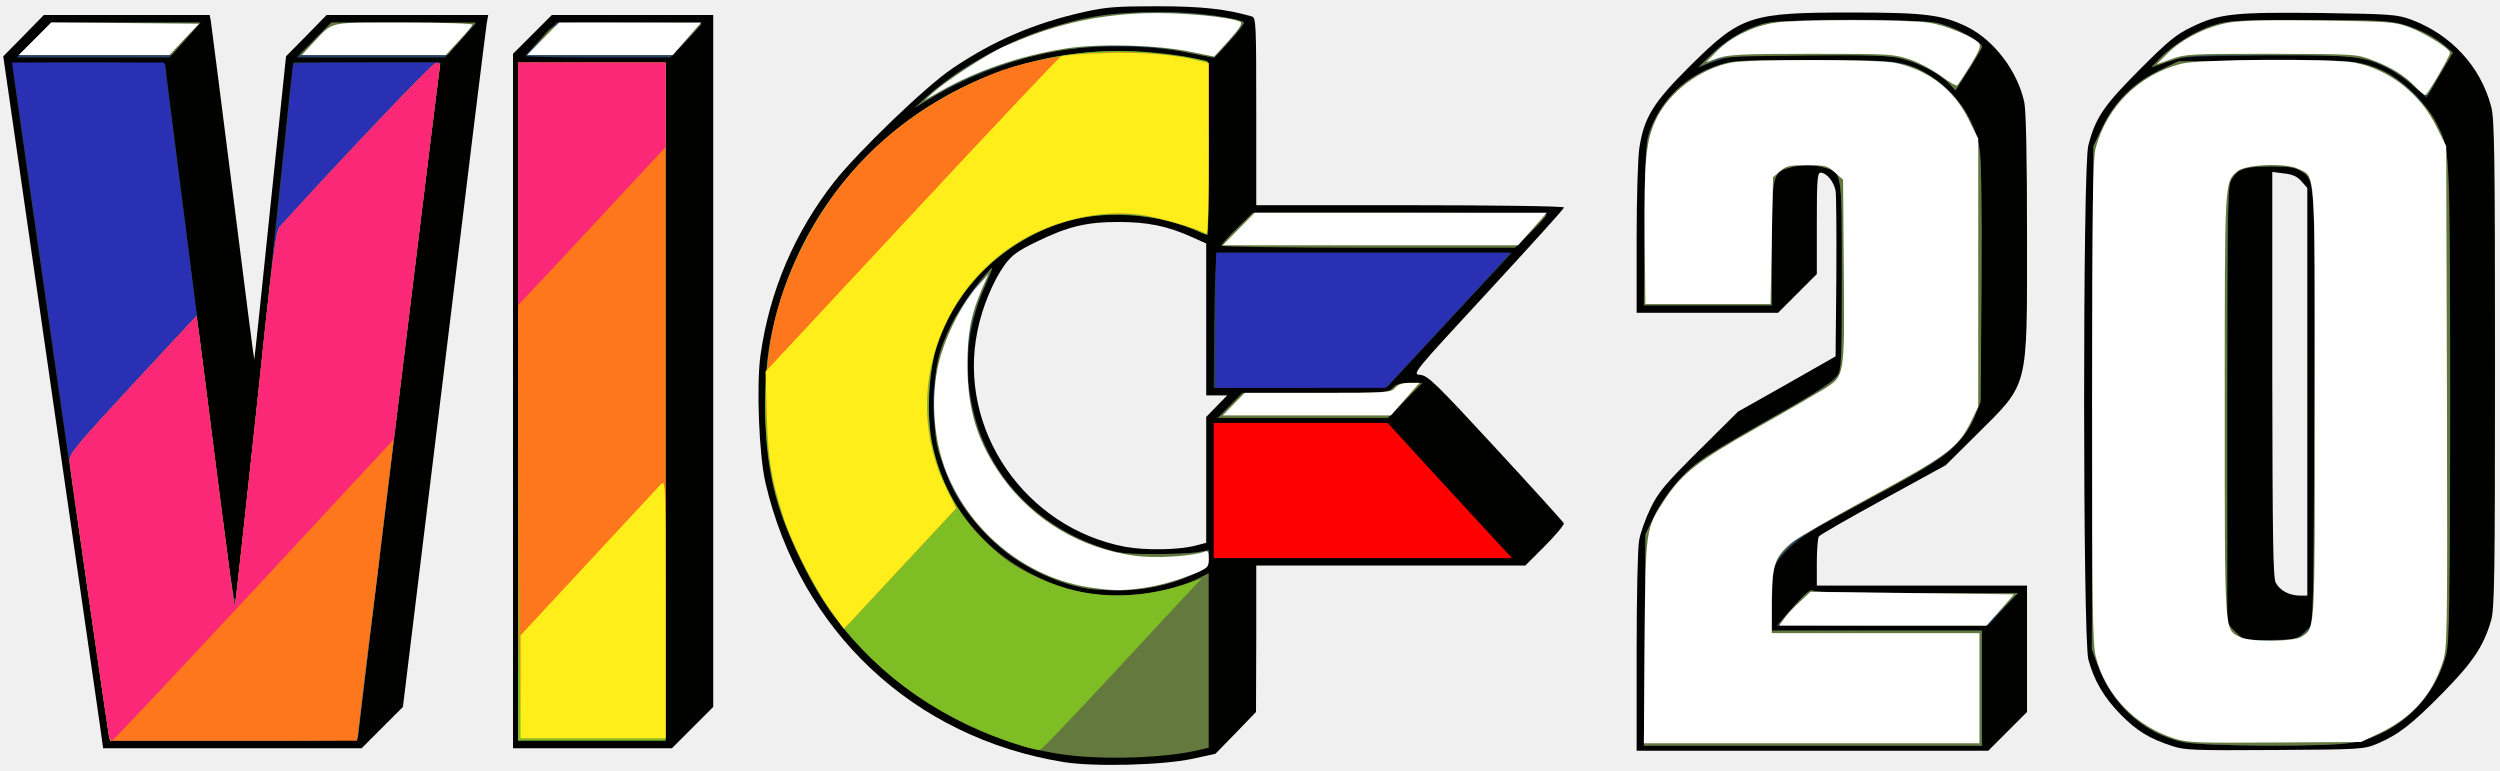
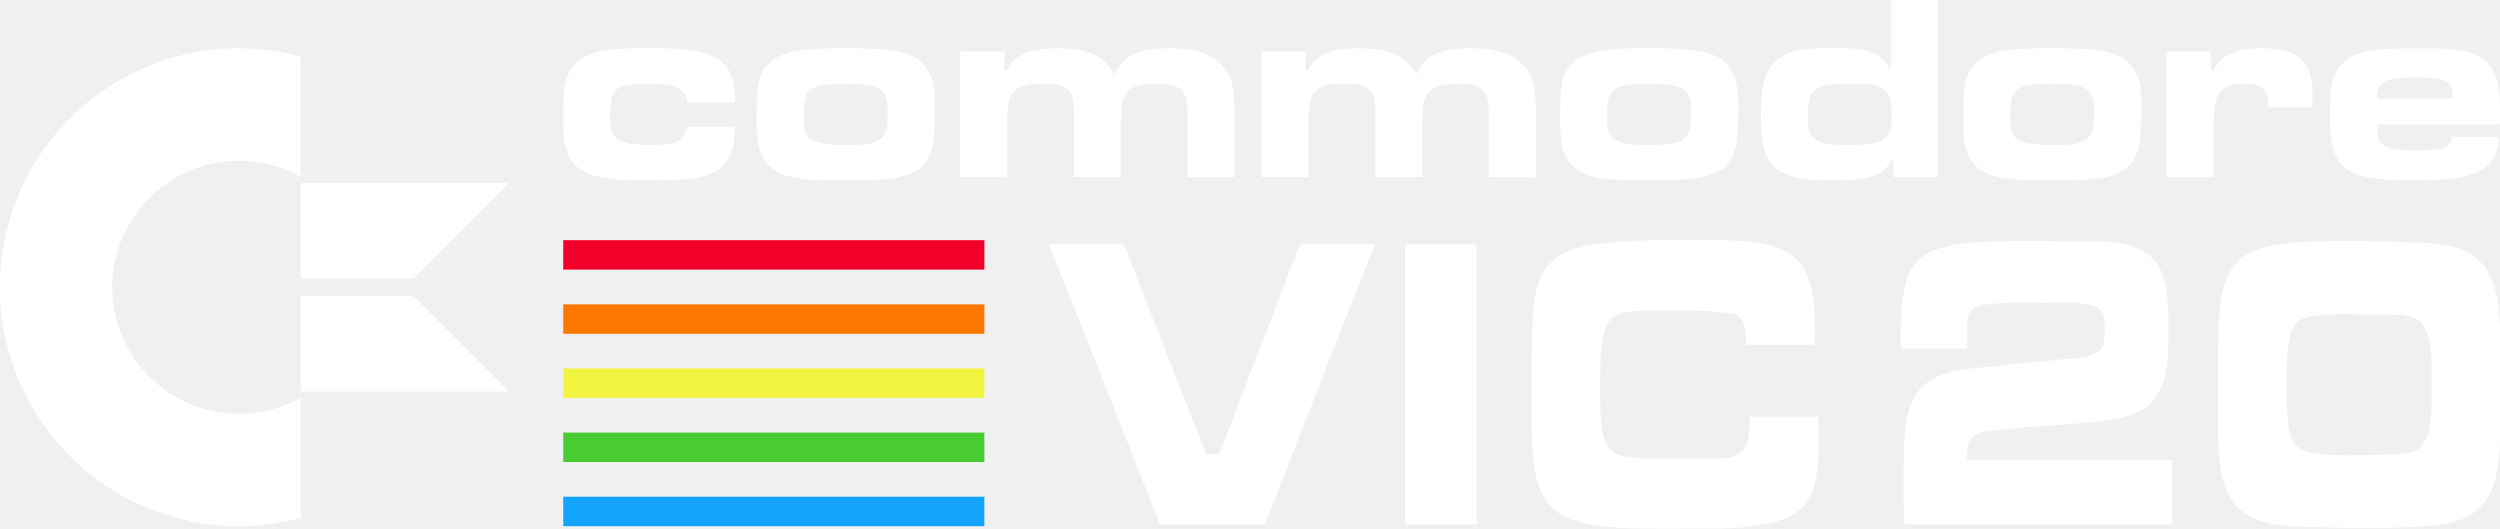
- <svg xmlns="http://www.w3.org/2000/svg" version="1.0" width="999px" height="308px" viewBox="0 0 9990 3080" preserveAspectRatio="xMidYMid meet">
-   <g id="layer101" fill="#010100" stroke="none">
-     <path d="M4249 3045 c-598 -97 -1052 -523 -1190 -1115 -26 -110 -37 -392 -20 -511 36 -256 136 -490 295 -693 95 -120 365 -381 471 -452 164 -111 326 -181 526 -226 89 -20 132 -23 294 -23 177 0 275 11 378 41 16 5 17 32 17 380 l0 374 615 0 c345 0 615 4 615 9 0 5 -137 156 -304 337 -304 329 -304 329 -270 332 30 3 63 35 301 293 147 159 270 295 272 300 2 6 -32 47 -75 90 l-79 79 -537 0 -538 0 0 293 -1 292 -81 84 -81 83 -91 20 c-121 26 -396 33 -517 13z m533 -866 l38 -10 0 -252 0 -251 42 -43 42 -43 -42 0 -42 0 0 -304 0 -303 -58 -26 c-97 -44 -178 -60 -292 -60 -129 0 -203 18 -328 79 -75 36 -99 54 -127 92 -45 62 -90 168 -109 264 -81 393 189 787 590 863 83 15 218 13 286 -6z" />
-     <path d="M6540 2606 c0 -219 4 -417 10 -447 5 -30 26 -88 46 -129 32 -65 58 -96 193 -230 l156 -155 195 -110 195 -111 3 -314 c1 -173 0 -330 -3 -348 -7 -36 -36 -72 -60 -72 -13 0 -15 29 -15 203 l0 202 -78 78 -77 77 -283 0 -282 0 0 -297 c0 -164 5 -327 11 -363 19 -121 55 -180 202 -326 204 -202 238 -214 647 -214 291 0 362 9 460 57 108 53 202 177 229 301 7 35 11 216 11 536 0 619 9 583 -202 793 l-123 122 -250 137 c-137 75 -253 141 -257 148 -4 6 -8 53 -8 104 l0 92 420 0 420 0 0 253 0 252 -78 78 -77 77 -703 0 -702 0 0 -394z" />
-     <path d="M8680 2981 c-90 -29 -141 -60 -205 -125 -68 -69 -107 -136 -130 -221 -22 -86 -23 -1971 0 -2054 29 -112 62 -159 204 -302 115 -115 147 -142 211 -172 108 -53 172 -59 518 -55 275 4 301 6 356 26 161 60 279 188 321 349 13 49 15 200 15 1028 0 860 -2 978 -16 1026 -30 102 -73 166 -193 288 -124 126 -177 167 -262 203 -52 22 -65 23 -409 25 -319 2 -361 1 -410 -16z m540 -1415 l0 -815 -23 -26 c-17 -20 -35 -28 -70 -32 l-47 -6 0 809 c1 652 3 814 14 833 17 31 53 50 94 51 l32 0 0 -814z" />
-     <path d="M400 2903 c-7 -49 -97 -671 -200 -1383 l-187 -1295 81 -82 81 -83 331 0 332 0 5 28 c2 15 42 325 88 689 46 364 84 661 85 660 1 -1 30 -274 64 -607 l63 -605 81 -82 81 -83 323 0 323 0 -6 33 c-3 17 -80 640 -170 1382 l-165 1350 -83 83 -82 82 -516 0 -517 0 -12 -87z" />
-     <path d="M2050 1602 l0 -1387 78 -78 77 -77 323 0 322 0 0 1383 0 1382 -83 83 -82 82 -318 0 -317 0 0 -1388z" />
-   </g>
-   <g id="layer102" fill="#284163" stroke="none">
-     <path d="M6572 2558 l3 -423 37 -76 c23 -47 62 -102 101 -145 68 -72 107 -98 427 -278 85 -48 170 -103 188 -121 l32 -35 0 -378 c0 -421 1 -412 -68 -432 -47 -13 -97 -13 -144 1 -64 17 -68 34 -68 309 l0 240 -256 0 -255 0 3 -327 c3 -313 4 -331 25 -383 49 -119 150 -213 271 -250 58 -18 94 -20 376 -20 253 0 322 3 364 15 151 45 270 175 302 330 7 34 10 220 8 536 -3 481 -3 484 -26 542 -14 35 -45 80 -77 115 -47 50 -88 75 -332 207 -225 122 -288 160 -333 205 -66 64 -70 78 -70 226 l0 104 420 0 420 0 0 230 0 230 -675 0 -676 0 3 -422z" />
-     <path d="M8723 2965 c-157 -34 -284 -149 -342 -310 l-22 -60 3 -1005 3 -1005 37 -78 c50 -103 122 -175 225 -225 l78 -37 340 -3 c294 -3 349 -1 403 14 155 41 284 176 327 341 23 87 22 1930 0 2018 -46 175 -182 309 -357 350 -85 20 -603 20 -695 0z m489 -443 l33 -32 3 -860 c3 -938 4 -908 -54 -947 -22 -14 -48 -18 -124 -18 -103 0 -136 13 -159 63 -8 16 -11 296 -11 891 l0 868 21 27 c32 40 53 46 161 43 96 -2 98 -3 130 -35z" />
-     <path d="M435 2938 c-7 -31 -385 -2657 -385 -2674 0 -12 52 -14 305 -14 168 0 305 3 305 8 0 4 29 232 64 507 35 275 97 763 137 1084 57 447 76 575 82 545 4 -21 54 -491 112 -1044 58 -553 107 -1026 111 -1052 l6 -48 294 0 294 0 -5 37 c-10 64 -325 2646 -325 2660 0 11 -93 13 -495 13 l-495 0 -5 -22z" />
-     <path d="M7166 2425 c46 -51 71 -72 78 -65 6 6 154 10 414 10 l404 0 -58 64 -59 65 -423 0 -423 1 67 -75z" />
-     <path d="M4314 2345 c-81 -17 -190 -65 -262 -114 -80 -54 -190 -174 -234 -257 -113 -212 -119 -474 -15 -680 35 -70 108 -174 146 -208 19 -17 17 -11 -10 49 -123 272 -84 585 101 811 89 108 210 191 355 240 70 24 96 28 210 28 72 1 151 -3 178 -7 l47 -8 0 34 c0 32 -3 36 -67 65 -132 59 -308 78 -449 47z" />
-     <path d="M4852 1280 c2 -148 6 -270 11 -270 4 0 270 0 592 0 l586 0 -249 268 -248 267 -347 3 -347 2 2 -270z" />
-     <path d="M3705 384 c165 -148 413 -267 659 -316 135 -26 372 -28 506 -3 52 9 98 20 102 24 3 3 -22 37 -57 74 l-62 68 -114 -22 c-145 -29 -374 -31 -519 -5 -149 27 -326 90 -453 162 l-112 63 50 -45z" />
-     <path d="M9645 344 c-60 -54 -146 -99 -219 -114 -35 -7 -168 -10 -383 -8 -311 3 -331 4 -387 25 l-60 23 35 -36 c51 -54 144 -112 217 -134 58 -18 93 -20 376 -20 248 0 324 3 371 15 65 17 135 53 178 91 l28 24 -52 90 c-28 50 -52 90 -53 90 0 -1 -23 -21 -51 -46z" />
-     <path d="M7790 335 c-36 -38 -118 -82 -185 -100 -47 -12 -122 -15 -370 -15 -298 1 -313 1 -378 24 l-68 23 43 -44 c57 -59 141 -109 213 -128 86 -22 624 -22 710 0 63 17 165 72 165 90 0 5 -24 47 -53 93 l-53 83 -24 -26z" />
-     <path d="M135 160 l69 -70 299 0 299 0 -63 70 -62 70 -306 0 -305 0 69 -70z" />
-     <path d="M1255 160 l70 -70 288 2 287 3 -61 68 -61 67 -296 0 -297 0 70 -70z" />
-     <path d="M2100 224 c0 -3 28 -35 62 -70 l62 -64 289 0 c170 0 287 4 285 9 -1 5 -29 37 -61 70 l-58 61 -290 0 c-159 0 -289 -3 -289 -6z" />
-   </g>
-   <g id="layer103" fill="#ff0000" stroke="none">
-     <path d="M4850 1960 l0 -270 348 0 347 0 181 198 c100 108 212 230 249 270 l67 72 -596 0 -596 0 0 -270z" />
-   </g>
-   <g id="layer104" fill="#2a30b4" stroke="none">
-     <path d="M435 2938 c-3 -13 -41 -275 -84 -583 -146 -1026 -291 -2040 -297 -2072 l-6 -33 304 0 304 0 67 522 c37 288 100 778 139 1090 40 311 74 565 76 563 2 -2 39 -338 83 -747 43 -409 81 -759 84 -778 8 -57 65 -611 65 -631 0 -18 14 -19 295 -19 l295 0 -5 37 c-10 64 -325 2646 -325 2660 0 11 -93 13 -495 13 l-495 0 -5 -22z" />
-     <path d="M4860 1280 l0 -270 586 0 585 0 -18 23 c-10 13 -121 134 -247 270 l-229 247 -338 0 -339 0 0 -270z" />
-   </g>
-   <g id="layer105" fill="#63793d" stroke="none">
-     <path d="M4290 3020 c-288 -29 -592 -177 -814 -396 -118 -117 -197 -226 -272 -378 -110 -222 -146 -376 -146 -626 0 -175 16 -278 63 -428 175 -548 649 -928 1230 -983 125 -12 304 -2 419 24 l55 12 3 348 c1 191 1 347 -2 347 -2 0 -24 -9 -49 -20 -136 -60 -329 -78 -477 -45 -216 49 -413 203 -513 401 -47 93 -69 182 -74 305 -11 241 67 434 242 598 96 88 239 162 365 187 153 30 347 7 473 -57 l37 -19 0 349 0 349 -52 12 c-126 27 -327 36 -488 20z" />
-     <path d="M6572 2558 l3 -423 37 -76 c23 -47 62 -102 101 -145 68 -72 90 -87 442 -287 120 -68 175 -105 188 -126 15 -26 17 -66 17 -403 0 -416 1 -408 -68 -428 -47 -13 -97 -13 -144 1 -64 17 -68 34 -68 309 l0 240 -256 0 -255 0 3 -327 c4 -314 5 -330 27 -384 48 -118 136 -202 259 -245 65 -23 76 -24 377 -24 338 0 386 6 467 56 114 70 186 175 208 302 7 45 10 224 8 537 l-3 470 -25 60 c-43 104 -114 163 -339 285 -316 170 -324 175 -368 204 -23 15 -54 46 -70 68 -27 39 -28 48 -32 170 l-3 128 421 0 421 0 0 230 0 230 -676 0 -675 0 3 -422z" />
-     <path d="M8723 2965 c-157 -34 -284 -150 -342 -311 l-22 -59 3 -1005 3 -1005 37 -78 c49 -101 124 -176 228 -226 l75 -36 334 -3 c358 -3 398 0 491 45 69 34 169 132 204 201 58 114 56 83 56 1117 0 822 -2 959 -15 1010 -48 184 -201 325 -385 354 -97 16 -591 13 -667 -4z m455 -416 c17 -6 39 -23 49 -37 17 -26 18 -75 21 -884 3 -936 4 -906 -54 -945 -22 -14 -48 -18 -114 -18 -109 0 -136 8 -160 48 -19 31 -20 55 -20 906 l0 873 34 34 c34 34 35 34 124 34 49 0 103 -5 120 -11z" />
-     <path d="M435 2938 c-5 -25 -152 -1044 -157 -1094 -3 -29 19 -55 252 -307 l255 -274 6 41 c4 22 37 285 75 583 38 298 70 540 72 538 2 -2 39 -340 83 -751 68 -652 81 -750 97 -768 251 -276 608 -652 623 -654 17 -3 19 1 14 35 -10 64 -325 2646 -325 2660 0 11 -93 13 -495 13 l-495 0 -5 -22z" />
-     <path d="M7110 2494 c0 -3 28 -37 62 -75 42 -48 65 -66 72 -59 6 6 151 10 415 10 l405 0 -64 65 -64 65 -413 0 c-227 0 -413 -3 -413 -6z" />
-     <path d="M4350 2353 c-154 -26 -307 -109 -421 -230 -75 -80 -126 -166 -165 -279 -26 -72 -28 -92 -29 -224 0 -160 10 -208 71 -331 27 -55 147 -219 159 -219 2 0 -10 30 -27 68 -83 182 -95 349 -39 545 67 232 251 419 496 503 70 24 96 28 210 28 72 1 151 -3 178 -7 l47 -8 0 34 c0 33 -3 36 -67 64 -95 43 -196 63 -300 62 -48 -1 -99 -4 -113 -6z" />
-     <path d="M4915 1620 l49 -50 292 0 c278 0 292 -1 309 -20 14 -15 31 -20 69 -20 l50 0 -69 70 -69 70 -340 0 -340 0 49 -50z" />
-     <path d="M4880 982 c0 -4 28 -36 63 -70 l63 -62 587 0 c323 0 587 4 587 8 0 4 -28 36 -63 70 l-63 62 -587 0 c-323 0 -587 -4 -587 -8z" />
-     <path d="M3705 386 c116 -105 298 -210 461 -265 165 -55 272 -72 471 -72 138 0 333 25 333 42 0 10 -112 139 -121 139 -4 0 -49 -9 -102 -20 -346 -71 -735 -1 -1037 187 l-55 34 50 -45z" />
-     <path d="M9645 344 c-27 -25 -71 -56 -97 -70 -97 -49 -138 -54 -484 -54 -315 0 -324 1 -395 25 l-72 24 34 -36 c51 -53 144 -111 217 -133 58 -18 93 -20 376 -20 271 0 320 2 377 18 66 18 132 52 177 92 l24 20 -46 77 c-25 43 -49 83 -53 90 -6 8 -23 -2 -58 -33z" />
-     <path d="M7790 335 c-36 -39 -119 -83 -188 -100 -52 -14 -116 -16 -390 -13 -313 3 -329 4 -377 26 l-50 22 61 -58 c71 -65 147 -107 224 -122 69 -13 592 -13 661 0 72 14 189 75 189 99 0 3 -24 43 -53 89 l-53 83 -24 -26z" />
-     <path d="M140 155 l64 -65 299 0 298 0 -57 65 -58 65 -305 0 -305 0 64 -65z" />
-     <path d="M1260 155 l64 -65 289 0 289 0 -57 65 -57 65 -296 0 -296 0 64 -65z" />
-     <path d="M2148 173 c76 -91 43 -84 367 -81 l289 3 -58 63 -58 62 -290 0 -290 0 40 -47z" />
-   </g>
-   <g id="layer106" fill="#7fbd25" stroke="none">
-     <path d="M4095 2984 c-322 -99 -574 -271 -763 -523 -91 -121 -195 -339 -232 -486 -64 -254 -56 -539 21 -783 199 -628 810 -1038 1463 -983 72 7 156 17 186 24 l55 12 3 349 c2 329 1 348 -15 340 -231 -102 -461 -103 -668 -5 -197 95 -339 258 -405 466 -31 100 -39 275 -15 380 36 162 111 296 227 403 73 68 105 89 203 134 184 83 380 90 589 20 l58 -20 -39 41 c-22 23 -165 177 -318 342 -153 165 -283 301 -289 302 -6 1 -33 -5 -61 -13z" />
-     <path d="M2070 1605 l0 -1355 295 0 295 0 0 1355 0 1355 -295 0 -295 0 0 -1355z" />
-   </g>
-   <g id="layer107" fill="#ff771d" stroke="none">
-     <path d="M435 2938 c-5 -25 -152 -1044 -157 -1094 -3 -29 19 -55 252 -307 l255 -274 6 41 c4 22 37 285 75 583 38 298 70 540 72 538 2 -2 39 -340 83 -751 68 -652 81 -750 97 -768 251 -276 608 -652 623 -654 17 -3 19 1 14 35 -7 42 -195 1573 -226 1833 -10 91 -28 233 -38 315 -11 83 -30 234 -42 338 l-22 187 -493 0 -494 0 -5 -22z" />
-     <path d="M2077 2643 c-4 -170 -7 -777 -7 -1350 l0 -1043 295 0 295 0 0 1350 0 1350 -288 0 -289 0 -6 -307z" />
-     <path d="M3316 2434 c-68 -97 -156 -271 -189 -379 -45 -144 -58 -226 -64 -390 -9 -262 31 -455 141 -675 161 -323 411 -551 761 -694 221 -90 564 -113 818 -55 l47 11 0 345 c0 224 -3 342 -10 338 -36 -23 -188 -67 -262 -77 -114 -15 -238 1 -357 45 -425 160 -619 653 -416 1056 l36 72 -202 217 c-111 119 -212 228 -224 241 l-23 23 -56 -78z" />
-   </g>
-   <g id="layer108" fill="#fa2876" stroke="none">
-     <path d="M435 2938 c-5 -25 -151 -1043 -157 -1094 -3 -29 19 -55 252 -307 l255 -274 6 41 c4 22 37 285 75 583 38 298 70 540 72 538 2 -2 39 -340 83 -751 68 -652 81 -750 97 -768 249 -274 608 -652 623 -654 17 -3 18 1 13 40 -3 24 -45 363 -93 753 l-87 710 -557 600 c-307 330 -562 601 -567 603 -5 2 -12 -7 -15 -20z" />
-     <path d="M2070 735 l0 -485 295 0 295 0 0 168 0 169 -222 239 c-122 131 -254 274 -295 316 l-73 78 0 -485z" />
-   </g>
-   <g id="layer109" fill="#ffee19" stroke="none">
-     <path d="M2080 2744 l0 -205 271 -292 c150 -161 280 -301 290 -312 19 -19 19 -7 19 498 l0 517 -290 0 -290 0 0 -206z" />
-     <path d="M3316 2434 c-68 -97 -156 -271 -189 -379 -47 -149 -58 -224 -63 -400 l-5 -170 582 -625 c320 -344 589 -629 598 -634 9 -5 89 -12 178 -14 155 -4 269 5 371 30 l42 10 0 345 c0 224 -3 342 -10 338 -36 -23 -188 -67 -262 -77 -114 -15 -238 1 -357 45 -425 160 -619 653 -416 1056 l36 72 -202 217 c-111 119 -212 228 -224 241 l-23 23 -56 -78z" />
-   </g>
-   <g id="layer110" fill="#ffffff" stroke="none">
-     <path d="M6572 2563 c4 -458 3 -449 84 -572 68 -101 131 -150 365 -282 121 -68 241 -138 267 -154 84 -53 83 -47 80 -468 l-3 -369 -33 -29 c-30 -27 -38 -29 -112 -29 -69 0 -82 3 -107 24 l-28 24 -5 254 -5 253 -250 0 -250 0 -3 -270 c-3 -294 5 -380 43 -463 51 -112 178 -208 304 -232 74 -14 586 -13 653 1 134 28 236 107 295 227 l38 76 0 535 0 536 -29 60 c-51 103 -93 135 -399 300 -153 83 -296 165 -318 184 -67 56 -79 91 -79 236 l0 125 415 0 415 0 0 220 0 220 -671 0 -670 0 3 -407z" />
-     <path d="M8688 2951 c-156 -51 -273 -172 -313 -326 -13 -51 -15 -189 -15 -1020 0 -782 3 -970 14 -1012 44 -167 173 -294 341 -338 73 -19 611 -22 697 -4 139 29 260 124 325 257 l38 76 3 1003 c2 995 2 1003 -19 1065 -43 128 -121 215 -249 277 l-75 36 -345 2 c-313 2 -350 1 -402 -16z m510 -407 c54 -37 52 -4 52 -934 0 -960 4 -901 -68 -936 -51 -24 -211 -17 -242 11 -51 45 -50 24 -50 931 0 928 -2 896 59 929 38 21 219 20 249 -1z" />
-     <path d="M7129 2473 c10 -16 39 -46 63 -68 l43 -40 407 5 406 5 -55 63 -55 62 -415 0 -414 0 20 -27z" />
-     <path d="M4360 2348 c-253 -36 -478 -215 -577 -458 -58 -145 -67 -330 -22 -475 29 -96 90 -211 144 -270 l45 -50 -25 57 c-46 107 -59 175 -59 308 0 179 40 306 138 445 125 174 315 287 532 316 82 11 229 2 279 -17 12 -5 15 2 15 29 0 32 -4 36 -47 55 -79 32 -144 51 -218 62 -81 11 -116 11 -205 -2z" />
-     <path d="M4930 1615 l44 -45 292 0 c278 0 292 -1 309 -20 12 -14 31 -20 57 -20 l40 0 -57 65 -57 65 -336 0 -336 0 44 -45z" />
-     <path d="M4950 915 l64 -65 584 0 583 0 -57 65 -58 65 -590 0 -590 0 64 -65z" />
-     <path d="M3730 369 c52 -47 220 -156 282 -183 193 -86 358 -125 558 -133 139 -5 348 14 387 35 9 6 -5 27 -46 73 l-59 65 -89 -18 c-133 -29 -371 -35 -506 -14 -182 29 -354 88 -500 171 l-62 35 35 -31z" />
-     <path d="M9649 344 c-41 -43 -96 -77 -175 -106 -57 -22 -72 -22 -399 -23 -322 0 -343 1 -398 21 l-59 21 44 -44 c56 -57 158 -108 247 -123 48 -8 166 -11 363 -8 272 4 297 5 353 26 65 24 165 86 165 103 0 14 -90 169 -99 169 -4 0 -23 -16 -42 -36z" />
-     <path d="M7758 305 c-32 -24 -88 -54 -125 -67 -66 -22 -78 -23 -393 -23 -278 0 -332 3 -374 17 l-49 17 44 -45 c54 -55 143 -99 229 -113 84 -14 536 -14 620 0 65 10 178 57 198 82 9 10 1 31 -34 88 -26 41 -49 77 -53 80 -3 4 -32 -13 -63 -36z" />
-     <path d="M140 155 l65 -65 295 2 295 3 -59 62 -59 63 -301 0 -301 0 65 -65z" />
-     <path d="M1245 178 c92 -97 54 -87 368 -88 153 0 277 4 275 9 -1 4 -26 34 -55 65 l-52 56 -287 0 -288 0 39 -42z" />
-     <path d="M2170 155 l64 -65 284 0 284 0 -57 65 -57 65 -291 0 -291 0 64 -65z" />
-   </g>
+ <svg xmlns="http://www.w3.org/2000/svg" id="Layer_1" data-name="Layer 1" viewBox="0 0 3839 811.805">
+   <polygon id="polygon7" points="864.9 368.8 864.9 368.8 1511.6 368.8 1511.6 414 864.9 414 864.9 368.8" style="fill:#f20029;fill-rule:evenodd" />
+   <polygon points="864.9 467.4 864.9 467.4 1511.6 467.4 1511.6 512.6 864.9 512.6 864.9 467.4" style="fill:#fd7801;fill-rule:evenodd" />
+   <polygon points="864.9 565.8 864.9 565.8 1511.6 565.8 1511.6 611 864.9 611 864.9 565.8" style="fill:#f2f540;fill-rule:evenodd" />
+   <polygon points="864.9 664.3 864.9 664.3 1511.6 664.3 1511.6 709.5 864.9 709.5 864.9 664.3" style="fill:#48cc31;fill-rule:evenodd" />
+   <polygon id="polygon15" points="864.9 762.8 864.9 762.8 1511.6 762.8 1511.6 808 864.9 808 864.9 762.8" style="fill:#14a3fd;fill-rule:evenodd" />
+   <path d="M1055.7,157.4c-3.3-29.8-36.3-29-59.6-29-12.6,0-39.2.4-49.4,9-9.8,8.2-9.8,29.4-9.8,40.8,0,11,.4,25.7,9,33.9,10.2,9.8,38.3,10.6,51.4,10.6,9,0,17.5,0,26.5-1.2,17.9-2.4,28.6-7.7,31.4-26.9h73.4c-.8,21.6-2,42.4-17.9,58.7C1094,270.8,1068.3,274.5,1045,275.7c-17.5.8-34.7,1.2-52.2,1.2-31.4,0-76.3.8-103.2-17.9-26.1-18.4-24.9-56.7-24.9-84.8,0-27.7-.4-60.8,22.8-80.4,25.3-21.2,77.9-19.6,108.9-19.6,31,0,84.8-1.2,110.5,19.6a49.468,49.468,0,0,1,15.1,20c6.1,14.3,6.5,28.1,6.9,43.6l-73.2,0Z" transform="translate(0 0)" style="fill:#fff" />
+   <path d="M1434.1,209.6c-1.6,18.8-6.5,35.5-21.2,48.1-24.9,21.6-83.6,19.2-114.2,19.2-31.8,0-88.1,2.9-114.2-19.2a53.289,53.289,0,0,1-15.5-21.2c-8.2-20-6.9-45.3-6.9-66.5,0-10.6,0-21.6,1.2-32.2,1.6-18.4,8.6-34.7,23.7-46.1,24.5-18.8,82.8-17.5,111.8-17.5,29.4,0,86.9-1.2,111.8,17.5a52.123,52.123,0,0,1,15.5,18.4c10.6,18.8,9.4,42.8,9.4,63.6C1435.3,185.5,1434.9,197.7,1434.1,209.6Zm-79.9-70.5c-10.6-10.2-41.6-10.6-55.1-10.6-13.1,0-26.5.4-39.2,2.9-25.3,4.9-25.7,24.5-25.7,46.5,0,10.6-.4,24.9,7.3,33,11,11.8,42.8,11.8,57.5,11.8,13.9,0,28.6,0,42-3.7,22.4-6.1,22-26.5,22-46.5C1363.1,161.5,1362.7,147.2,1354.2,139.1Z" transform="translate(0 0)" style="fill:#fff" />
+   <path d="M1823.5,272V181.9c0-41.6-4.5-53.4-48.9-53.4-49.8,0-53.4,19.6-53.4,64V272H1649V168.4c0-35.1-15.1-40-47.7-40-51.4,0-54.7,18.4-54.7,64v79.5h-72.2V79.1h68.1v29h3.3c13.5-29.8,49.4-33.9,78.3-33.9,36.7,0,68.9,6.1,87.7,40.4,14.7-35.9,48.9-40.4,83.6-40.4,28.1,0,59.6,3.3,79.9,24.9,6.9,7.3,12.2,15.1,15.1,24.9,5.7,18.8,5.3,38.7,5.3,57.9V272Z" transform="translate(0 0)" style="fill:#fff" />
+   <path d="M2286.2,272V181.9c0-41.6-4.5-53.4-48.9-53.4-49.8,0-53.4,19.6-53.4,64V272H2111.7V168.4c0-35.1-15.1-40-47.7-40-51.4,0-54.7,18.4-54.7,64v79.5h-72.2V79.1h68.1v29h3.3c13.5-29.8,49.4-33.9,78.3-33.9,36.7,0,68.9,6.1,87.7,40.4,14.7-35.9,48.9-40.4,83.6-40.4,28.1,0,59.6,3.3,79.9,24.9,6.9,7.3,12.2,15.1,15.1,24.9,5.7,18.8,5.3,38.7,5.3,57.9V272Z" transform="translate(0 0)" style="fill:#fff" />
+   <path d="M2667.9,209.6c-1.6,18.8-6.5,35.5-21.2,48.1-24.9,21.6-83.6,19.2-114.2,19.2-31.8,0-88.1,2.9-114.2-19.2a53.289,53.289,0,0,1-15.5-21.2c-8.2-20-6.9-45.3-6.9-66.5,0-10.6,0-21.6,1.2-32.2,1.6-18.4,8.6-34.7,23.7-46.1,24.5-18.8,82.8-17.5,111.8-17.5,29.4,0,86.9-1.2,111.8,17.5a52.126,52.126,0,0,1,15.5,18.4c10.6,18.8,9.4,42.8,9.4,63.6C2669.1,185.5,2668.7,197.7,2667.9,209.6ZM2588,139.1c-10.6-10.2-41.6-10.6-55.1-10.6-13.1,0-26.5.4-39.2,2.9-25.3,4.9-25.7,24.5-25.7,46.5,0,10.6-.4,24.9,7.3,33,11,11.8,42.8,11.8,57.5,11.8,13.9,0,28.6,0,42-3.7,22.4-6.1,22-26.5,22-46.5C2597,161.5,2596.6,147.2,2588,139.1Z" transform="translate(0 0)" style="fill:#fff" />
+   <path d="M2907.7,272V246.7H2904c-4.9,8.2-8.6,13.5-16.7,18.4-17.9,11-48.1,11.8-68.5,11.8-29.8,0-70.2.4-93.8-20.4-21.2-18.8-20.8-55.9-20.8-82,0-30.2.8-66.9,28.6-85.7,24.5-16.3,58.7-14.7,86.9-14.7,21.2,0,44.5-.4,63.2,10.6,9.4,5.3,12.6,10.6,17.9,20h2.9V0h72.2V272Zm-7.4-125.6C2891.7,126.8,2860.7,128.5,2843.2,128.5c-17.9,0-54.2-2-63.2,18.4-3.3,8.2-3.7,18.8-3.7,27.3,0,11.4-.4,29,8.2,37.9,9.8,10.6,41.2,10.6,54.2,10.6,14.7,0,32.6-.8,46.5-5.3,19.6-6.1,19.2-24.9,19.2-42.4C2904.4,166,2904,155,2900.3,146.4Z" transform="translate(0 0)" style="fill:#fff" />
+   <path d="M3286.9,209.6c-1.6,18.8-6.5,35.5-21.2,48.1-24.9,21.6-83.6,19.2-114.2,19.2-31.8,0-88.1,2.9-114.2-19.2a53.289,53.289,0,0,1-15.5-21.2c-8.2-20-6.9-45.3-6.9-66.5,0-10.6,0-21.6,1.2-32.2,1.6-18.4,8.6-34.7,23.7-46.1,24.5-18.8,82.8-17.5,111.8-17.5,29.4,0,86.9-1.2,111.8,17.5a52.126,52.126,0,0,1,15.5,18.4c10.6,18.8,9.4,42.8,9.4,63.6C3288.1,185.5,3287.7,197.7,3286.9,209.6Zm-80-70.5c-10.6-10.2-41.6-10.6-55.1-10.6-13.1,0-26.5.4-39.2,2.9-25.3,4.9-25.7,24.5-25.7,46.5,0,10.6-.4,24.9,7.3,33,11,11.8,42.8,11.8,57.5,11.8,13.9,0,28.6,0,42-3.7,22.4-6.1,22-26.5,22-46.5C3215.9,161.5,3215.5,147.2,3206.9,139.1Z" transform="translate(0 0)" style="fill:#fff" />
+   <path d="M3550.7,164.8H3483c0-28.6-9.4-36.3-37.9-36.3-44.5,0-45.7,28.1-45.7,63.6V272H3327.2V79.1h68.1v29h3.3c16.7-29.8,43.6-33.9,75.1-33.9,22.4,0,49.4,2.9,64.4,21.6,13.5,16.7,13.1,40.8,13.1,61.2C3551.1,159.5,3550.7,162.3,3550.7,164.8Z" transform="translate(0 0)" style="fill:#fff" />
+   <path d="M3838.5,191.2H3650.2c0,11-.4,23.7,9,31.4,9.8,7.8,37.1,8.2,48.9,8.2s44.9.4,52.6-8.2c3.3-3.3,4.1-7.7,4.9-12.2h71.8c-1.6,18.4-5.3,32.6-19.2,45.3-24.9,22.4-84.4,21.2-115.8,21.2-28.6,0-76.3.4-99.9-17.9a56.736,56.736,0,0,1-16.3-20.4c-9-18.8-8.2-42-8.2-62,0-12.2,0-24.5,1.2-36.3,2-19.6,8.6-37.1,24.9-48.9,25.3-18.4,75.9-17.1,105.6-17.1,27.3,0,57.1-.8,83.6,6.9,42.8,12.6,45.7,51.8,45.7,90.6C3838.9,178.1,3838.9,184.7,3838.5,191.2Zm-72.2-44c0-7.3-.4-13.1-5.7-18.8-8.6-9.4-37.9-9.4-49.8-9.4-11,0-22,0-32.6,1.6-20.4,2.9-27.7,10.6-28.1,31H3766.3l0-4.4Z" transform="translate(0 0)" style="fill:#fff" />
+   <path d="M172.4,441.2c0-107.3,87.3-194.5,194.5-194.5a193.112,193.112,0,0,1,94.9,24.8V86.7a366.97,366.97,0,0,0-94.9-12.5C164.3,74.2,0,238.4,0,441.1S164.3,808,366.9,808a366.971,366.971,0,0,0,94.9-12.5V610.8a193.112,193.112,0,0,1-94.9,24.8C259.6,635.6,172.4,548.3,172.4,441.2Z" transform="translate(0 0)" style="fill:#fff" />
+   <polygon points="461.8 427.8 634.7 427.8 781.5 281 461.8 281 461.8 427.8" style="fill:#fff" />
+   <polygon points="461.8 454.5 461.8 601.2 781.5 601.2 634.7 454.5 461.8 454.5" style="fill:#fff" />
+   <path d="M1942.3,805.3H1781.4l-170.7-430h115.4L1851.9,697h20.2l124.2-321.7H2111Z" transform="translate(0 0)" style="fill:#fff" />
+   <path d="M2157.5,805.3V375.4h110.2v430l-110.2-.1Z" transform="translate(0 0)" style="fill:#fff" />
+   <path d="M2559.9,811.8c-45.5,0-92.6.6-137.1-11-35.7-9.7-58.5-32.2-65.7-78-6.7-41.9-5.2-87.1-5.2-129.6,0-25.8,0-51.6,1-76.7,1-39.3,1.6-81.9,25.9-110.3a74.471,74.471,0,0,1,29-20.6c45.5-18.7,143.3-16.8,191.3-16.8,39.3,0,79.7-1.3,118.5,7.7,15.5,3.9,29.5,10.3,41.9,22.6,27.4,26.4,27.4,77.4,27.4,116.1,0,4.5-.5,9.7-.5,14.2h-105c-.5-11.6-.5-32.9-7.8-40.6-4.7-5.2-12.9-7.1-19.1-7.7-27.9-4.5-57.4-4.5-85.4-4.5-15,0-29.5,0-44.5.6-15.5.6-37.8.6-50.7,12.9-18.1,17.4-16.6,77.4-16.6,102.5,0,23.2-2.1,81.9,15.5,98a43.23,43.23,0,0,0,22.2,10.3c22.2,3.9,46.6,3.2,69.3,3.2h53.3c19.1,0,56.4,3.9,65.2-23.9,3.6-11.6,4.1-28.4,4.1-40.6h105c.5,10.3,1,21.3,1,31.6,0,36.8-.5,80.6-24.3,107-32.1,36.1-123.6,33.5-164.5,33.5l-44.2.1Z" transform="translate(0 0)" style="fill:#fff" />
+   <path d="M2924,805.3c0-16.8-1-34.2-1-50.9,0-34.8-.5-69.6,4.1-103.8,9.3-71.6,59-80.6,108.6-85.8l130.4-12.9c16.6-1.9,34.7-1.9,50.7-9,15-6.4,15-17.4,15-35.5,0-12.2,0-25.8-8.8-33.5-12.9-12.3-68.8-9-83.8-9-31.6,0-65.7-1.9-97.3,4.5-23.8,4.5-21.2,25.8-21.2,51.6v14.2h-101.9v-17.4c0-35.5.5-84.5,21.7-112.2,23.8-31,76.6-32.2,108.1-34.2,22.2-1.3,44.5-1.3,66.7-1.3h9.8l85.4.6c33.1,0,75.5.6,100.4,32.2,19.1,24.5,19.1,73.5,19.1,105.1,0,32.2-.5,66.4-15,94.8-19.1,38-73.5,43.2-105.5,45.8-24.8,1.9-49.1,3.9-74,5.8-19.7,1.3-39.3,3.2-59,5.2-8.8.6-31,2.6-39.3,6.4-16.6,7.7-16.6,21.9-16.6,40.6h315v98.7H2924Z" transform="translate(0 0)" style="fill:#fff" />
+   <path d="M3761.8,802.8c-41.4,8.4-97.3,7.7-139.2,7.7-25.9,0-51.2-.6-77.1-1.3-56.9-1.3-123.1-3.9-135.5-89.6-5.7-40-4.1-88.3-4.1-129,0-25.8,0-50.9.5-76.7.5-36.1,2.6-77.4,23.8-105.1,14-18.1,33.6-27.1,53.3-31,41.4-8.4,96.7-7.7,139.2-7.7,25.3,0,51.2,1.3,76.6,1.9,88.5,2.6,139.7,14.2,139.7,141.9V667.4C3838.9,738.9,3824.4,789.9,3761.8,802.8ZM3711.6,490.1c-11.9-6.4-29.5-7.1-42.4-7.1-20.7,0-41.4-.6-62.6-.6-21.2,0-44.5-.6-65.2,5.2-6.2,1.9-12.4,4.5-17.1,11-14,18.1-12.9,69-12.9,92.2,0,21.3-1,71.6,10.9,89,5.2,7.7,11.4,11,19.1,13.5,22.2,6.4,59,6.4,82.3,5.8l45.5-1.3c12.9-.6,30.5-.6,42.4-7.7,25.9-14.2,22.2-70.9,22.2-99.3C3733.9,562.3,3737.5,505,3711.6,490.1Z" transform="translate(0 0)" style="fill:#fff" />
</svg>
